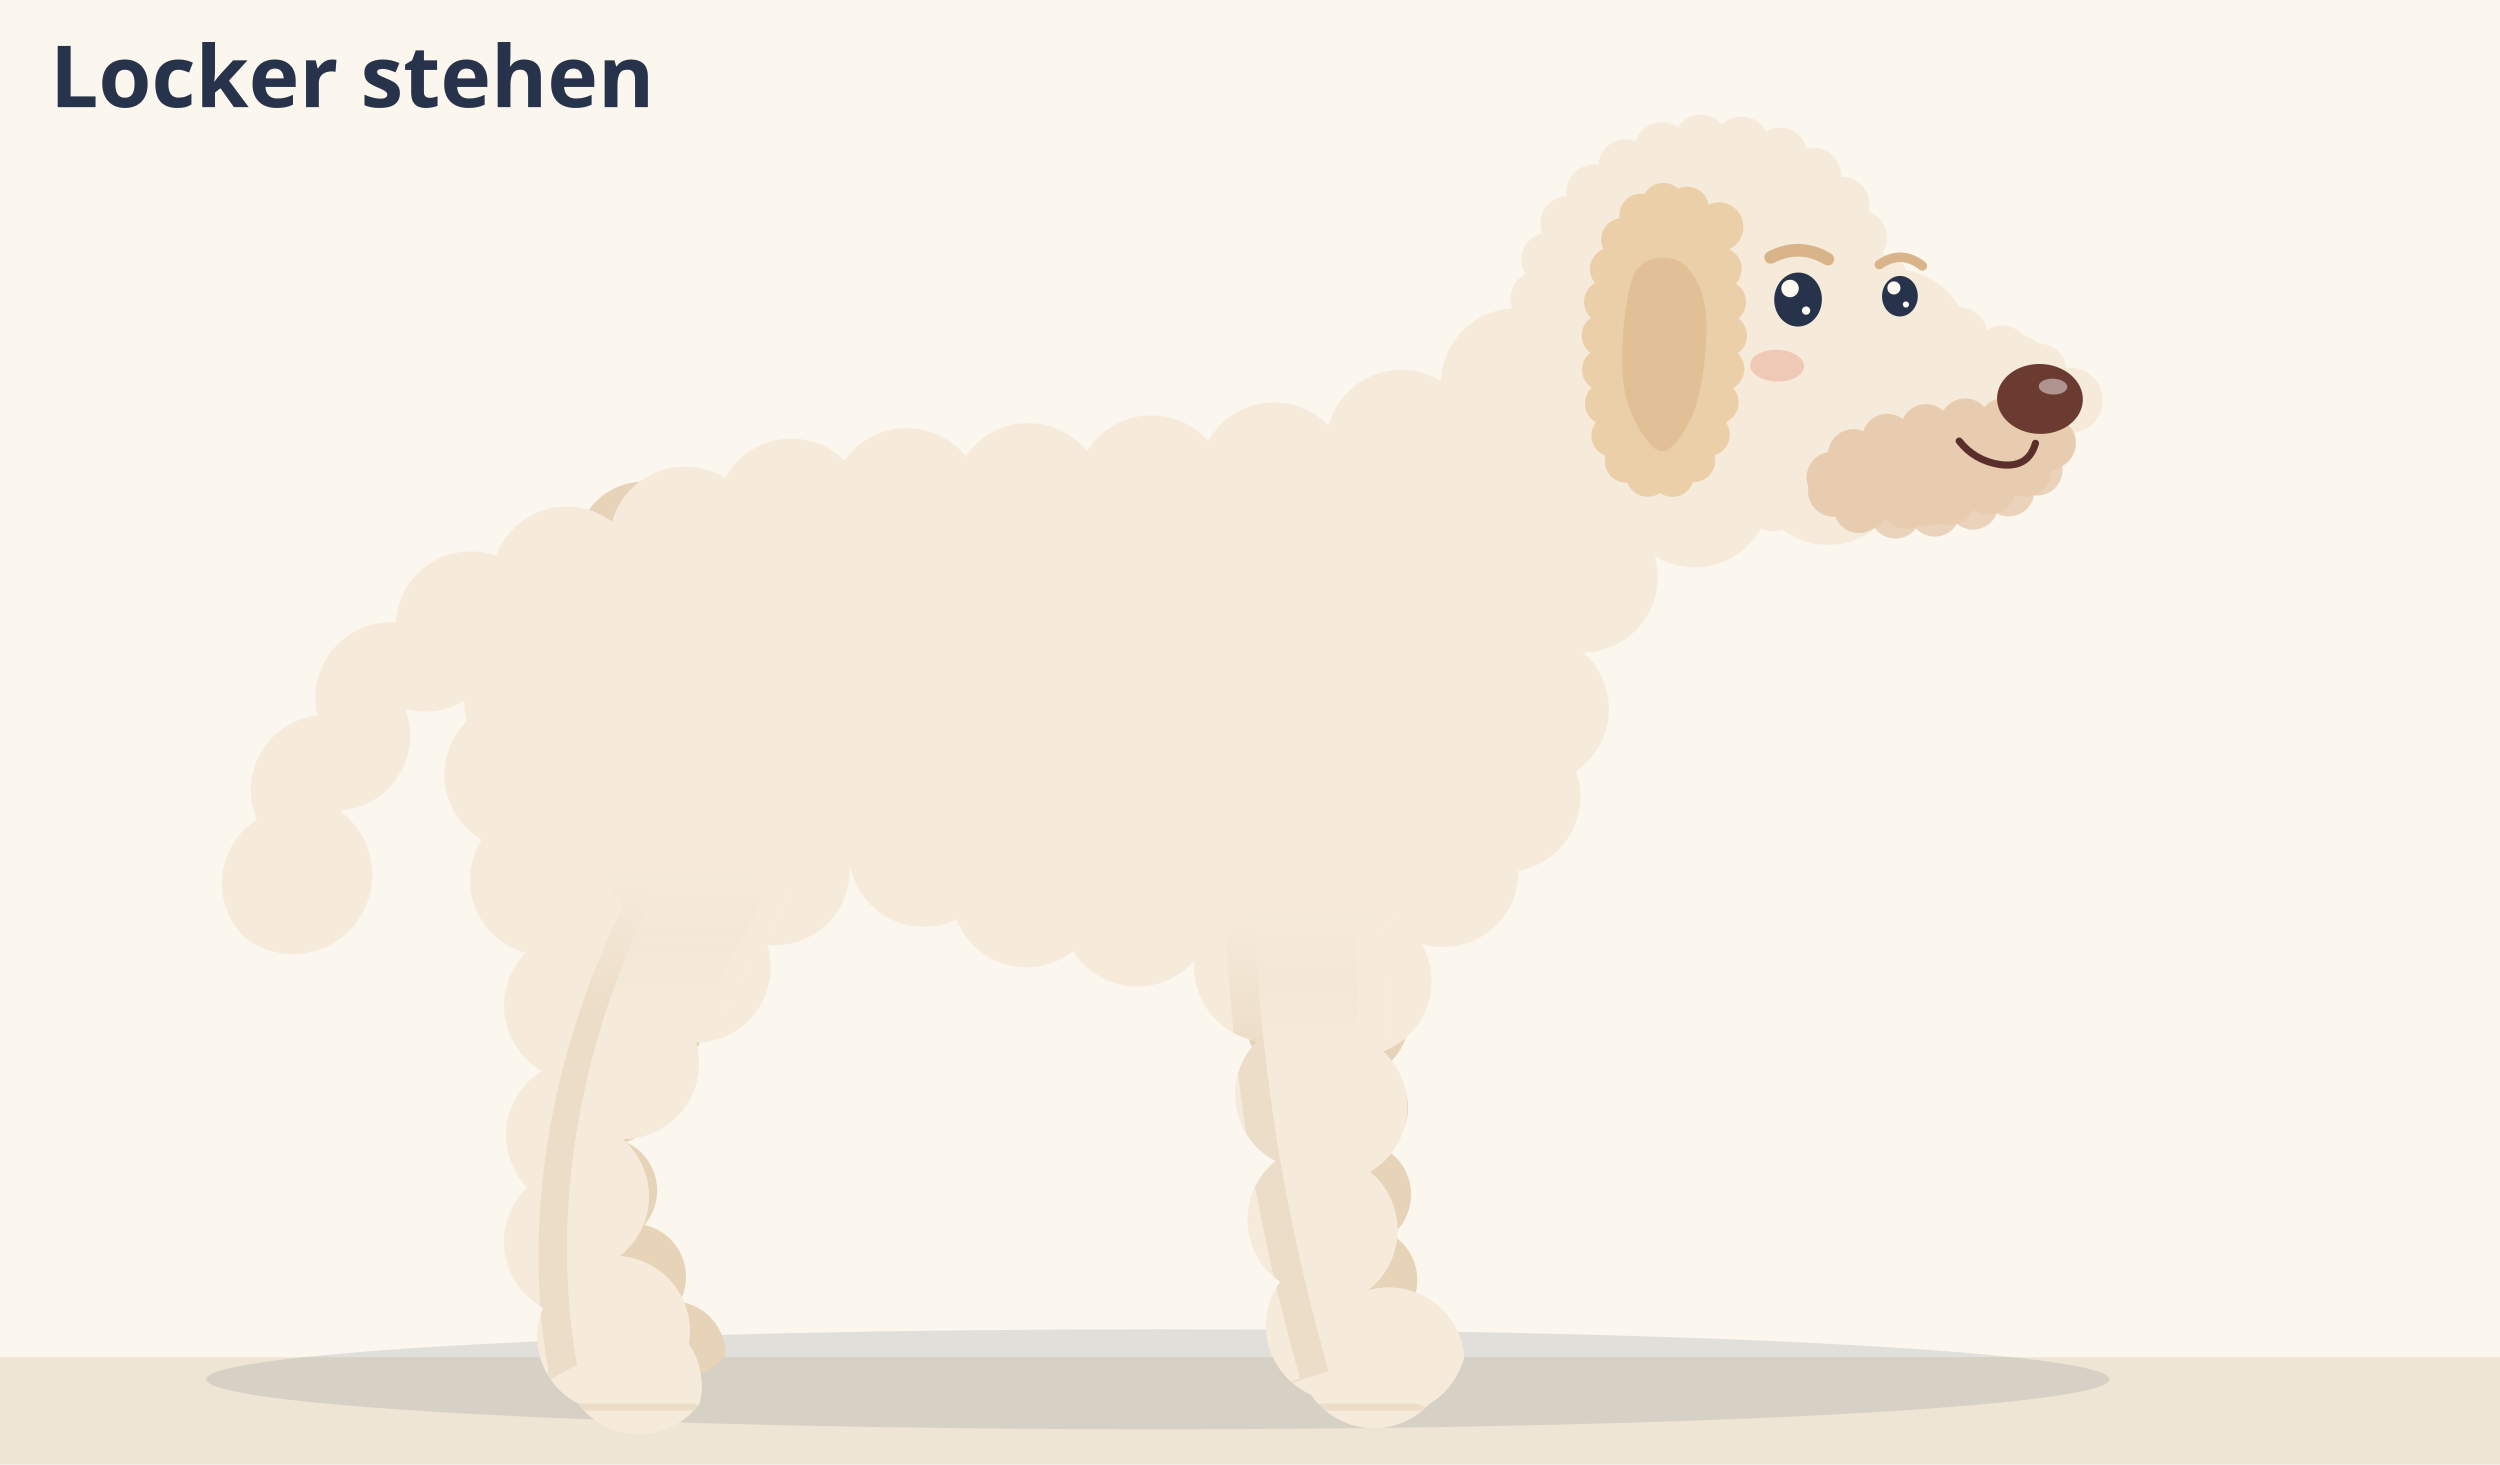
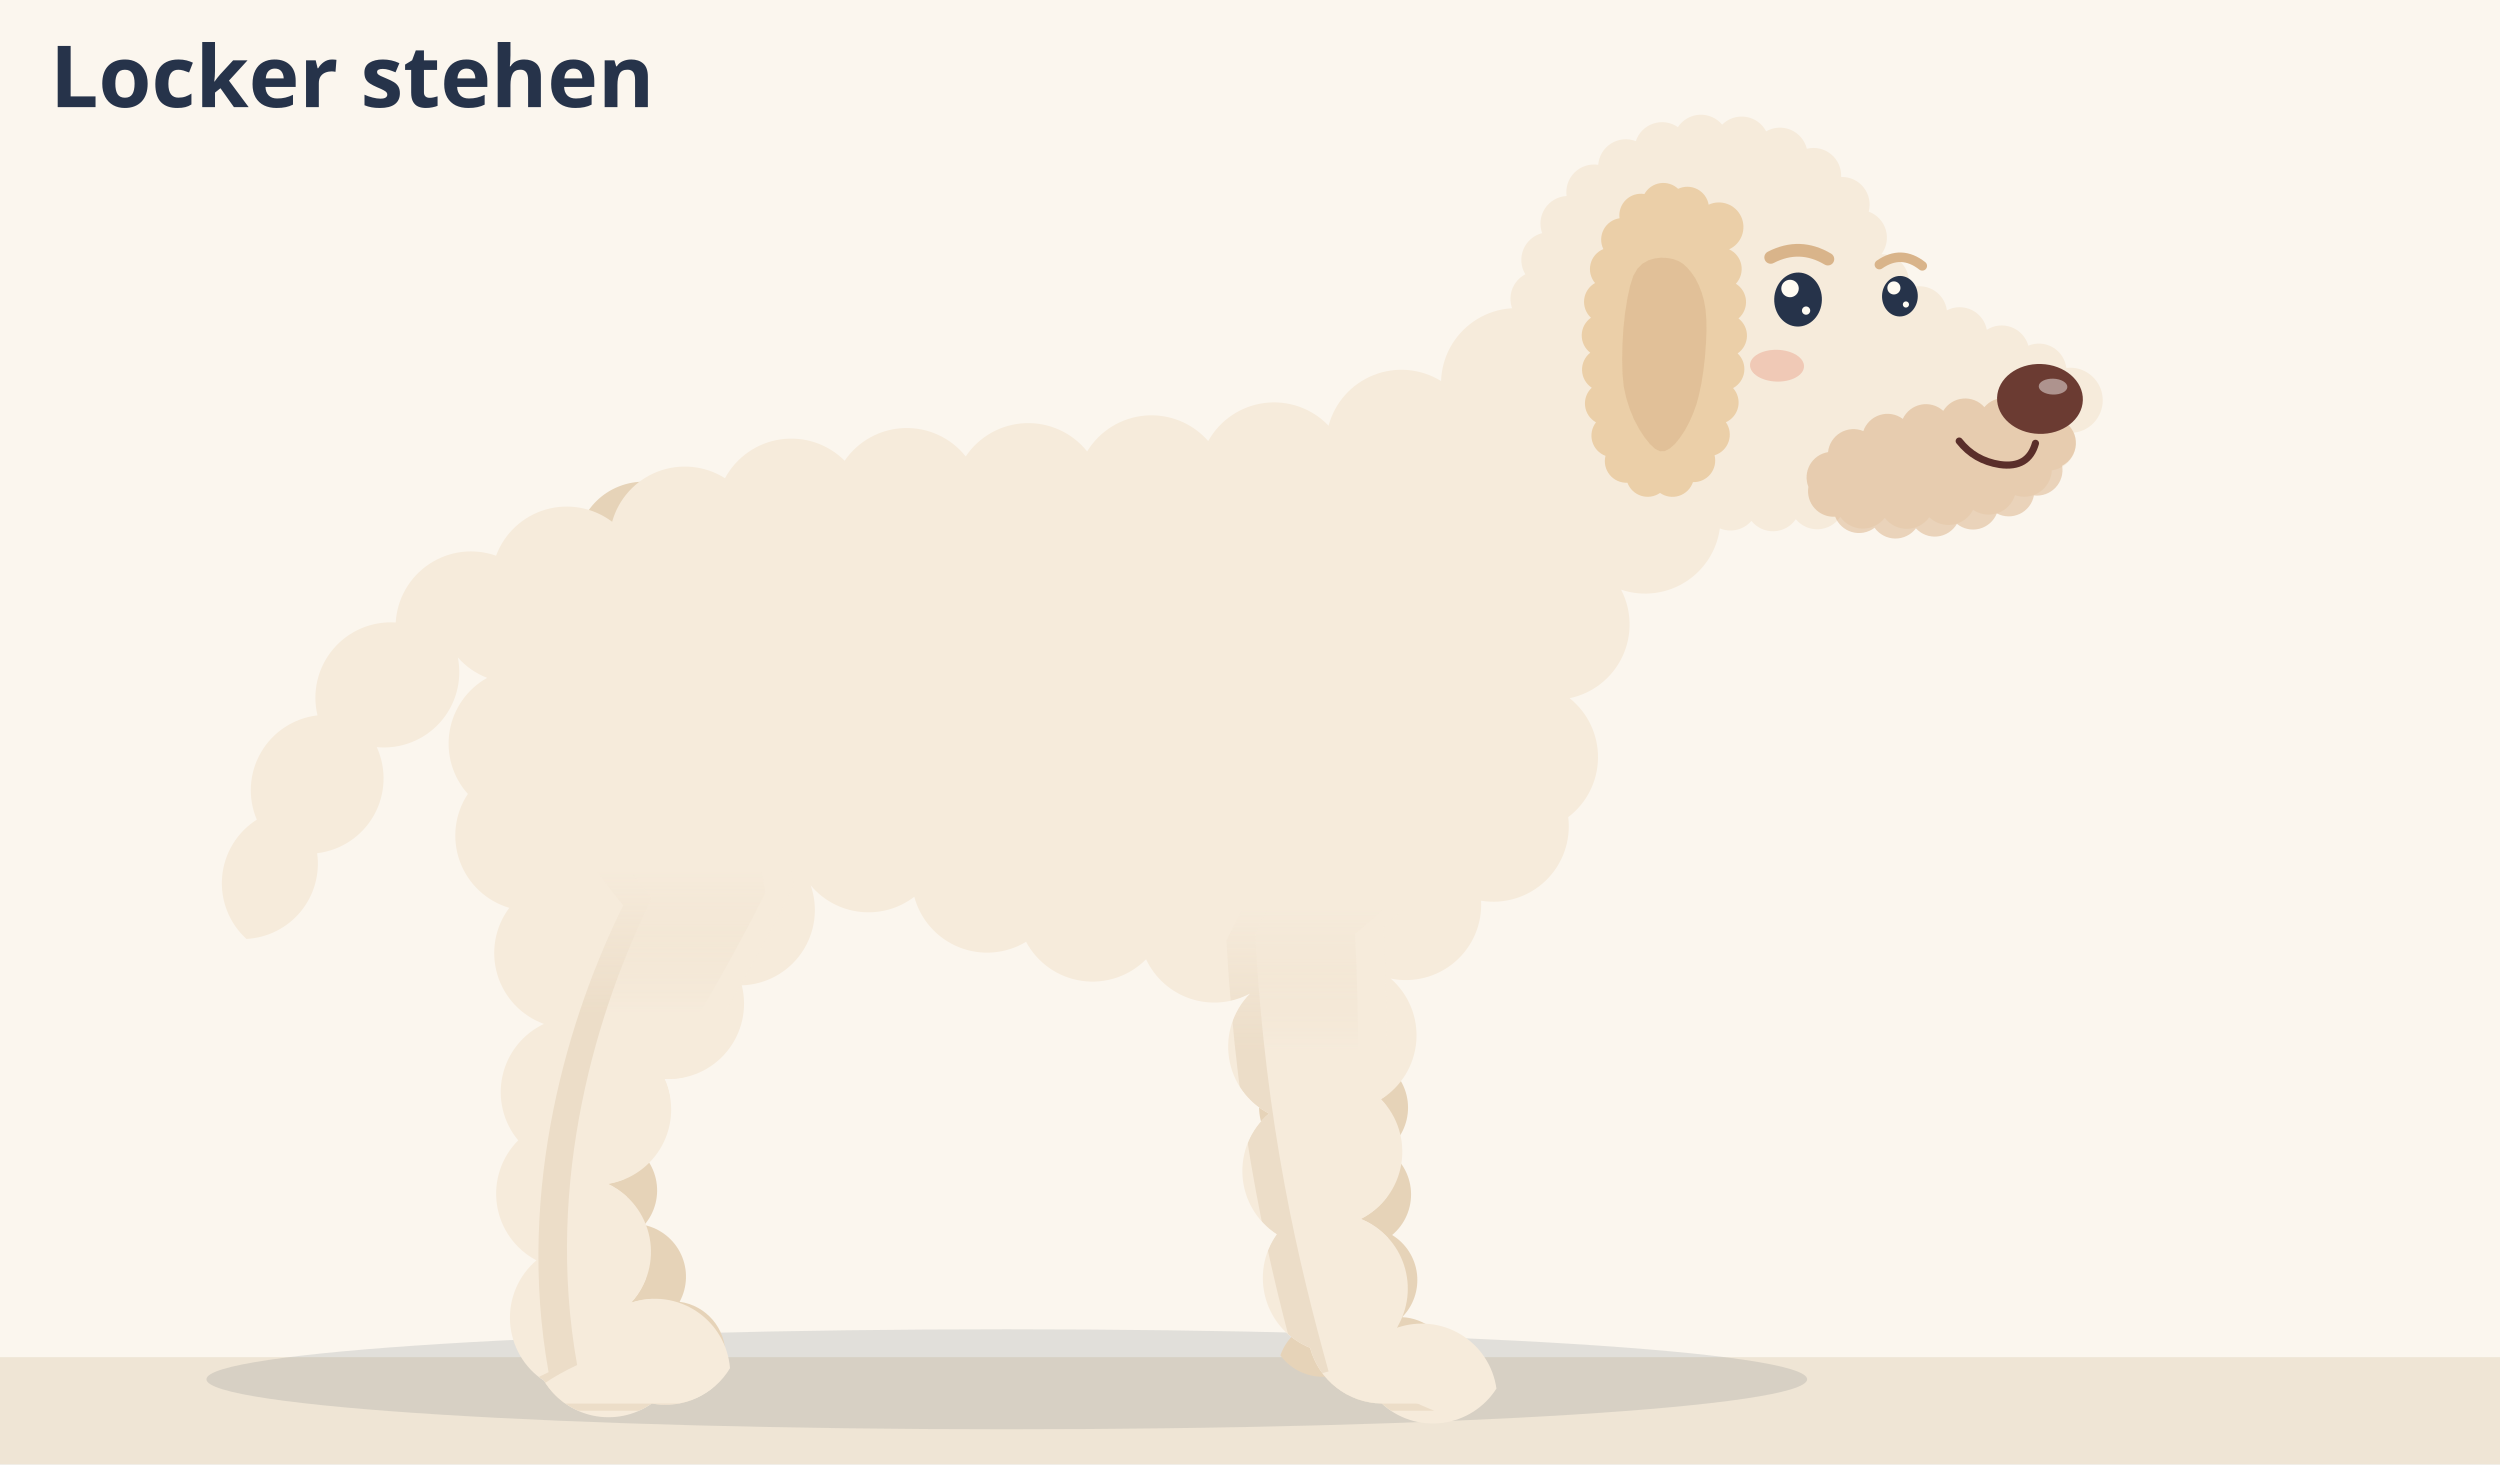
<svg xmlns="http://www.w3.org/2000/svg" viewBox="180 90 700 410">
  <rect x="180" y="90" width="700" height="410" fill="#FBF6EE" />
  <rect x="180" y="470" width="700" height="30" fill="#EFE5D5" />
  <defs>
    <clipPath id="locker-koerper">
-       <path d="M249 352.9A21.1 21.1 0 0 1 251.9 319.5A21.1 21.1 0 0 1 268.9 290.3A21.1 21.1 0 0 1 290.8 264.3A21.1 21.1 0 0 1 318.9 245.6A21.1 21.1 0 0 1 351.4 236.1A21.1 21.1 0 0 1 383 223.9A21.1 21.1 0 0 1 416.5 219A21.1 21.1 0 0 1 450.4 217.8A21.1 21.1 0 0 1 484.4 216.4A21.1 21.1 0 0 1 518.3 213.5A21.1 21.1 0 0 1 552 209.2A21.1 21.1 0 0 1 583.5 196.7A21.1 21.1 0 0 1 611.4 177.4A21.1 21.1 0 0 1 638.8 158.1A21.1 21.1 0 0 1 672 152.8A21.1 21.1 0 0 1 702 167.1A21.1 21.1 0 0 1 731.2 183.6A21.1 21.1 0 0 1 759.6 201A21.1 21.1 0 0 1 739.1 222.1A21.1 21.1 0 0 1 708.6 234.4A21.1 21.1 0 0 1 674.8 233.8A21.1 21.1 0 0 1 643.3 245.6A21.1 21.1 0 0 1 623.4 272.7A21.1 21.1 0 0 1 621.3 305.9A21.1 21.1 0 0 1 605.2 333.8A21.1 21.1 0 0 1 578.1 354.3A21.1 21.1 0 0 1 567.3 384.4A21.1 21.1 0 0 1 563.6 418.1A21.1 21.1 0 0 1 562.8 451.4A21.1 21.1 0 0 1 590 469.9A21.1 21.1 0 0 1 580.3 483A21.1 21.1 0 0 1 547.1 480.5A21.1 21.1 0 0 1 538.4 448.9A21.1 21.1 0 0 1 537.1 415.1A21.1 21.1 0 0 1 532 381.5A21.1 21.1 0 0 1 514.4 358.9A21.1 21.1 0 0 1 480.5 356.3A21.1 21.1 0 0 1 447.8 347.5A21.1 21.1 0 0 1 417.9 331.8A21.1 21.1 0 0 1 394.9 354.6A21.1 21.1 0 0 1 374.9 381.9A21.1 21.1 0 0 1 354.3 408.9A21.1 21.1 0 0 1 353.5 441.7A21.1 21.1 0 0 1 372.9 466.3A21.1 21.1 0 0 1 375.9 483A21.1 21.1 0 0 1 341.9 483A21.1 21.1 0 0 1 332 456.2A21.1 21.1 0 0 1 327.6 422.5A21.1 21.1 0 0 1 331.7 389.9A21.1 21.1 0 0 1 327.2 356.8A21.1 21.1 0 0 1 314.9 325.1A21.1 21.1 0 0 1 310.7 291.9A21.1 21.1 0 0 1 320.2 268.4A21.1 21.1 0 0 1 293.5 288.5A21.1 21.1 0 0 1 275.1 317A21.1 21.1 0 0 1 249 352.9Z" />
+       <path d="M249 352.9A21.1 21.1 0 0 1 251.9 319.5A21.1 21.1 0 0 1 268.9 290.3A21.1 21.1 0 0 1 290.8 264.3A21.1 21.1 0 0 1 318.9 245.6A21.1 21.1 0 0 1 351.4 236.1A21.1 21.1 0 0 1 383 223.9A21.1 21.1 0 0 1 416.5 219A21.1 21.1 0 0 1 450.4 217.8A21.1 21.1 0 0 1 484.4 216.4A21.1 21.1 0 0 1 518.3 213.5A21.1 21.1 0 0 1 552 209.2A21.1 21.1 0 0 1 583.5 196.7A21.1 21.1 0 0 1 611.4 177.4A21.1 21.1 0 0 1 638.8 158.1A21.1 21.1 0 0 1 654.8 184.6A21.1 21.1 0 0 1 668.3 215.8A21.1 21.1 0 0 1 661.7 236.6A21.1 21.1 0 0 1 633.9 255.1A21.1 21.1 0 0 1 619.5 285.5A21.1 21.1 0 0 1 619.1 318.8A21.1 21.1 0 0 1 594.7 342.2A21.1 21.1 0 0 1 569.4 364A21.1 21.1 0 0 1 566.7 397.8A21.1 21.1 0 0 1 561.1 431.3A21.1 21.1 0 0 1 571.1 461.8A21.1 21.1 0 0 1 599 478.8A21.1 21.1 0 0 1 566.9 483A21.1 21.1 0 0 1 546.8 467.4A21.1 21.1 0 0 1 537.5 435.6A21.1 21.1 0 0 1 535.3 401.8A21.1 21.1 0 0 1 530 368.2A21.1 21.1 0 0 1 500.9 358.6A21.1 21.1 0 0 1 467.3 353.7A21.1 21.1 0 0 1 436 341.1A21.1 21.1 0 0 1 407 337.9A21.1 21.1 0 0 1 387.7 365.9A21.1 21.1 0 0 1 366.1 392.1A21.1 21.1 0 0 1 350.3 421.5A21.1 21.1 0 0 1 356.8 454.7A21.1 21.1 0 0 1 384.4 473.1A21.1 21.1 0 0 1 362.5 483A21.1 21.1 0 0 1 332.3 476.6A21.1 21.1 0 0 1 330.2 442.9A21.1 21.1 0 0 1 325.1 409.3A21.1 21.1 0 0 1 332.3 376.7A21.1 21.1 0 0 1 322.6 344.2A21.1 21.1 0 0 1 311 312.3A21.1 21.1 0 0 1 316.4 279.8A21.1 21.1 0 0 1 308.2 274.1A21.1 21.1 0 0 1 285.5 299.2A21.1 21.1 0 0 1 268.8 328.9A21.1 21.1 0 0 1 249 352.9Z" />
    </clipPath>
  </defs>
  <g>
-     <ellipse cx="504.2" cy="476.2" rx="266.5" ry="14" fill="#26334A" fill-opacity="0.12" />
+     <ellipse cx="461.9" cy="476.2" rx="224.1" ry="14" fill="#26334A" fill-opacity="0.12" />
    <path d="M377.8 236.8A14.8 14.8 0 0 1 386 259.2A14.8 14.8 0 0 1 392.9 281.9A14.8 14.8 0 0 1 398.6 305A14.8 14.8 0 0 1 400.5 328A14.8 14.8 0 0 1 389.2 349A14.8 14.8 0 0 1 377.1 369.5A14.8 14.8 0 0 1 364 389.3A14.8 14.8 0 0 1 355.2 409.8A14.8 14.8 0 0 1 360.4 433A14.8 14.8 0 0 1 370.3 454.5A14.8 14.8 0 0 1 383.1 469.5A14.8 14.8 0 0 1 359.3 469.5A14.8 14.8 0 0 1 335.5 469.5A14.8 14.8 0 0 1 340.6 459.1A14.8 14.8 0 0 1 339.2 436.2A14.8 14.8 0 0 1 339.4 412.4A14.8 14.8 0 0 1 342.4 388.8A14.8 14.8 0 0 1 347.9 365.7A14.8 14.8 0 0 1 355.7 343.2A14.8 14.8 0 0 1 358.1 322.4A14.8 14.8 0 0 1 344.7 302.7A14.8 14.8 0 0 1 333 282A14.8 14.8 0 0 1 322.9 260.4A14.8 14.8 0 0 1 342.7 250.7A14.8 14.8 0 0 1 377.8 236.8Z" fill="#E6D3B8" />
    <path d="M612.9 287.4A14.8 14.8 0 0 1 598 306A14.8 14.8 0 0 1 581.6 323.2A14.8 14.8 0 0 1 567.6 340.7A14.8 14.8 0 0 1 568.2 364.4A14.8 14.8 0 0 1 568.2 388.2A14.8 14.8 0 0 1 568.3 412A14.8 14.8 0 0 1 569.8 435.8A14.8 14.8 0 0 1 572.6 458.8A14.8 14.8 0 0 1 586.1 469.5A14.8 14.8 0 0 1 562.3 469.5A14.8 14.8 0 0 1 538.5 469.5A14.8 14.8 0 0 1 551.7 459.6A14.8 14.8 0 0 1 545.7 436.5A14.8 14.8 0 0 1 540.7 413.3A14.8 14.8 0 0 1 536.7 389.8A14.8 14.8 0 0 1 533.7 366.2A14.8 14.8 0 0 1 531.8 342.5A14.8 14.8 0 0 1 540.1 320.8A14.8 14.8 0 0 1 551.5 299.9A14.8 14.8 0 0 1 563.6 279.4A14.8 14.8 0 0 1 577.3 263A14.8 14.8 0 0 1 612.9 287.4Z" fill="#E6D3B8" />
-     <path d="M249 352.9A21.1 21.1 0 0 1 251.9 319.5A21.1 21.1 0 0 1 268.9 290.3A21.1 21.1 0 0 1 290.8 264.3A21.1 21.1 0 0 1 318.9 245.6A21.1 21.1 0 0 1 351.4 236.1A21.1 21.1 0 0 1 383 223.9A21.1 21.1 0 0 1 416.5 219A21.1 21.1 0 0 1 450.4 217.8A21.1 21.1 0 0 1 484.4 216.4A21.1 21.1 0 0 1 518.3 213.5A21.1 21.1 0 0 1 552 209.2A21.1 21.1 0 0 1 583.5 196.7A21.1 21.1 0 0 1 611.4 177.4A21.1 21.1 0 0 1 638.8 158.1A21.1 21.1 0 0 1 672 152.8A21.1 21.1 0 0 1 702 167.1A21.1 21.1 0 0 1 731.2 183.6A21.1 21.1 0 0 1 759.6 201A21.1 21.1 0 0 1 739.1 222.1A21.1 21.1 0 0 1 708.6 234.4A21.1 21.1 0 0 1 674.8 233.8A21.1 21.1 0 0 1 643.3 245.6A21.1 21.1 0 0 1 623.4 272.7A21.1 21.1 0 0 1 621.3 305.9A21.1 21.1 0 0 1 605.2 333.8A21.1 21.1 0 0 1 578.1 354.3A21.1 21.1 0 0 1 567.3 384.4A21.1 21.1 0 0 1 563.6 418.1A21.1 21.1 0 0 1 562.8 451.4A21.1 21.1 0 0 1 590 469.9A21.1 21.1 0 0 1 580.3 483A21.1 21.1 0 0 1 547.1 480.5A21.1 21.1 0 0 1 538.4 448.9A21.1 21.1 0 0 1 537.1 415.1A21.1 21.1 0 0 1 532 381.5A21.1 21.1 0 0 1 514.4 358.9A21.1 21.1 0 0 1 480.5 356.3A21.1 21.1 0 0 1 447.8 347.5A21.1 21.1 0 0 1 417.9 331.8A21.1 21.1 0 0 1 394.9 354.6A21.1 21.1 0 0 1 374.9 381.9A21.1 21.1 0 0 1 354.3 408.9A21.1 21.1 0 0 1 353.5 441.7A21.1 21.1 0 0 1 372.9 466.3A21.1 21.1 0 0 1 375.9 483A21.1 21.1 0 0 1 341.9 483A21.1 21.1 0 0 1 332 456.2A21.1 21.1 0 0 1 327.6 422.5A21.1 21.1 0 0 1 331.7 389.9A21.1 21.1 0 0 1 327.2 356.8A21.1 21.1 0 0 1 314.9 325.1A21.1 21.1 0 0 1 310.7 291.9A21.1 21.1 0 0 1 320.2 268.4A21.1 21.1 0 0 1 293.5 288.5A21.1 21.1 0 0 1 275.1 317A21.1 21.1 0 0 1 249 352.9Z" fill="#F6EBDB" />
+     <path d="M249 352.9A21.1 21.1 0 0 1 251.9 319.5A21.1 21.1 0 0 1 268.9 290.3A21.1 21.1 0 0 1 290.8 264.3A21.1 21.1 0 0 1 318.9 245.6A21.1 21.1 0 0 1 351.4 236.1A21.1 21.1 0 0 1 383 223.9A21.1 21.1 0 0 1 416.5 219A21.1 21.1 0 0 1 450.4 217.8A21.1 21.1 0 0 1 484.4 216.4A21.1 21.1 0 0 1 518.3 213.5A21.1 21.1 0 0 1 552 209.2A21.1 21.1 0 0 1 583.5 196.7A21.1 21.1 0 0 1 611.4 177.4A21.1 21.1 0 0 1 638.8 158.1A21.1 21.1 0 0 1 654.8 184.6A21.1 21.1 0 0 1 668.3 215.8A21.1 21.1 0 0 1 661.7 236.6A21.1 21.1 0 0 1 633.9 255.1A21.1 21.1 0 0 1 619.5 285.5A21.1 21.1 0 0 1 619.1 318.8A21.1 21.1 0 0 1 594.7 342.2A21.1 21.1 0 0 1 569.4 364A21.1 21.1 0 0 1 566.7 397.8A21.1 21.1 0 0 1 561.1 431.3A21.1 21.1 0 0 1 571.1 461.8A21.1 21.1 0 0 1 599 478.8A21.1 21.1 0 0 1 566.9 483A21.1 21.1 0 0 1 546.8 467.4A21.1 21.1 0 0 1 537.5 435.6A21.1 21.1 0 0 1 535.3 401.8A21.1 21.1 0 0 1 530 368.2A21.1 21.1 0 0 1 500.9 358.6A21.1 21.1 0 0 1 467.3 353.7A21.1 21.1 0 0 1 436 341.1A21.1 21.1 0 0 1 407 337.9A21.1 21.1 0 0 1 387.7 365.9A21.1 21.1 0 0 1 366.1 392.1A21.1 21.1 0 0 1 350.3 421.5A21.1 21.1 0 0 1 356.8 454.7A21.1 21.1 0 0 1 384.4 473.1A21.1 21.1 0 0 1 362.5 483A21.1 21.1 0 0 1 332.3 476.6A21.1 21.1 0 0 1 330.2 442.9A21.1 21.1 0 0 1 325.1 409.3A21.1 21.1 0 0 1 332.3 376.7A21.1 21.1 0 0 1 322.6 344.2A21.1 21.1 0 0 1 311 312.3A21.1 21.1 0 0 1 316.4 279.8A21.1 21.1 0 0 1 308.2 274.1A21.1 21.1 0 0 1 285.5 299.2A21.1 21.1 0 0 1 268.8 328.9A21.1 21.1 0 0 1 249 352.9Z" fill="#F6EBDB" />
    <linearGradient id="locker-nah-hind-schatten-v" gradientUnits="userSpaceOnUse" x1="0" y1="333.8" x2="0" y2="373.8">
      <stop offset="0" stop-color="#fff" stop-opacity="0" />
      <stop offset="1" stop-color="#fff" />
    </linearGradient>
    <mask id="locker-nah-hind-schatten">
      <rect x="-2000" y="333.8" width="6000" height="3000" fill="url(#locker-nah-hind-schatten-v)" />
    </mask>
    <g clip-path="url(#locker-koerper)">
      <g mask="url(#locker-nah-hind-schatten)">
        <path d="M369.8 252.3C387.6 295.5 394.3 340 394.3 340C370 388.4 346 418.6 346 418.6C351.1 447.1 355.3 470.4 377.5 485L320.5 485C318.5 481.1 333.6 474.2 333.6 474.2C324.3 422.4 339.5 373.8 354.5 343.5C354.5 343.5 332 317.5 314.2 274.3Z" fill="#ECDDC8" />
      </g>
    </g>
    <linearGradient id="locker-nah-hind-v" gradientUnits="userSpaceOnUse" x1="0" y1="333.8" x2="0" y2="373.8">
      <stop offset="0" stop-color="#fff" stop-opacity="0" />
      <stop offset="1" stop-color="#fff" />
    </linearGradient>
    <mask id="locker-nah-hind">
      <rect x="-2000" y="333.8" width="6000" height="3000" fill="url(#locker-nah-hind-v)" />
    </mask>
    <g clip-path="url(#locker-koerper)">
      <g mask="url(#locker-nah-hind)">
        <path d="M377.8 250.3C395.6 293.5 402.3 338 402.3 338C378 386.4 354 416.6 354 416.6C359.1 445.1 363.3 468.4 385.5 483L328.5 483C326.5 479.1 341.6 472.2 341.6 472.2C332.3 420.4 347.5 371.8 362.5 341.5C362.5 341.5 340 315.5 322.2 272.3Z" fill="#F6EBDB" />
      </g>
    </g>
    <linearGradient id="locker-nah-front-schatten-v" gradientUnits="userSpaceOnUse" x1="0" y1="344.4" x2="0" y2="384.4">
      <stop offset="0" stop-color="#fff" stop-opacity="0" />
      <stop offset="1" stop-color="#fff" />
    </linearGradient>
    <mask id="locker-nah-front-schatten">
      <rect x="-2000" y="344.4" width="6000" height="3000" fill="url(#locker-nah-front-schatten-v)" />
    </mask>
    <g clip-path="url(#locker-koerper)">
      <g mask="url(#locker-nah-front-schatten)">
        <path d="M604.9 302.9C584.8 331 559.4 351.5 559.4 351.5C562.1 401.3 556.9 440.1 565.2 470.5C558.6 476.2 581.6 485 581.6 485L527.6 485C524.6 481.1 544 476 544 476C535.6 445.7 526.4 407.6 523.4 353.3C523.4 353.3 547.1 305.2 567.2 277.1Z" fill="#ECDDC8" />
      </g>
    </g>
    <linearGradient id="locker-nah-front-v" gradientUnits="userSpaceOnUse" x1="0" y1="344.4" x2="0" y2="384.4">
      <stop offset="0" stop-color="#fff" stop-opacity="0" />
      <stop offset="1" stop-color="#fff" />
    </linearGradient>
    <mask id="locker-nah-front">
      <rect x="-2000" y="344.4" width="6000" height="3000" fill="url(#locker-nah-front-v)" />
    </mask>
    <g clip-path="url(#locker-koerper)">
      <g mask="url(#locker-nah-front)">
        <path d="M612.9 300.9C592.8 329 567.4 349.5 567.4 349.5C570.1 399.3 564.9 438.1 573.2 468.5C566.6 474.2 589.6 483 589.6 483L535.6 483C532.6 479.1 552 474 552 474C543.6 443.7 534.4 405.6 531.4 351.3C531.4 351.3 555.1 303.2 575.2 275.1Z" fill="#F6EBDB" />
      </g>
    </g>
    <g transform="translate(752 204.4) rotate(1.7) scale(-0.445 0.445)">
      <g class="l-kopf l-k-freundlich">
        <path d="M-14 -26A17.4 17.4 0 0 1 10.3 -39.3A17.4 17.4 0 0 1 36.7 -48.5A17.4 17.4 0 0 1 62.2 -60A17.4 17.4 0 0 1 87 -72.9A17.4 17.4 0 0 1 104.4 -94.1A17.4 17.4 0 0 1 113.2 -120.6A17.4 17.4 0 0 1 131.2 -141.9A17.4 17.4 0 0 1 153.3 -159A17.4 17.4 0 0 1 179.2 -169.2A17.4 17.4 0 0 1 207 -172.6A17.4 17.4 0 0 1 234.8 -170.2A17.4 17.4 0 0 1 261 -160.6A17.4 17.4 0 0 1 284.2 -145A17.4 17.4 0 0 1 303.5 -124.8A17.4 17.4 0 0 1 318.2 -101A17.4 17.4 0 0 1 328 -74.8A17.4 17.4 0 0 1 331.6 -47.1A17.4 17.4 0 0 1 329.9 -19.2A17.4 17.4 0 0 1 322.8 7.8A17.4 17.4 0 0 1 309.4 32.3A17.4 17.4 0 0 1 288.7 50.9A17.4 17.4 0 0 1 263.8 63.8A17.4 17.4 0 0 1 236.9 71.4A17.4 17.4 0 0 1 209.2 74.8A17.4 17.4 0 0 1 181.2 76.1A17.4 17.4 0 0 1 153.3 74.2A17.4 17.4 0 0 1 125.4 71.9A17.4 17.4 0 0 1 97.4 71.7A17.4 17.4 0 0 1 69.4 70.5A17.4 17.4 0 0 1 42 65A17.4 17.4 0 0 1 15.9 55A17.4 17.4 0 0 1 -6.8 38.7A17.4 17.4 0 0 1 -20 14.6A17.4 17.4 0 0 1 -14 -26Z" fill="#F6EBDB" />
        <path d="M-14 8A16.1 16.1 0 0 1 10.8 1.1A16.1 16.1 0 0 1 36.8 0.2A16.1 16.1 0 0 1 62.6 3.3A16.1 16.1 0 0 1 87.9 9.1A16.1 16.1 0 0 1 112.5 17.5A16.1 16.1 0 0 1 134.3 31.4A16.1 16.1 0 0 1 146 53.6A16.1 16.1 0 0 1 128.6 71.9A16.1 16.1 0 0 1 103.6 78.1A16.1 16.1 0 0 1 77.6 77.7A16.1 16.1 0 0 1 51.9 74.1A16.1 16.1 0 0 1 27 66.8A16.1 16.1 0 0 1 4 54.8A16.1 16.1 0 0 1 -13.2 35.6A16.1 16.1 0 0 1 -14 8Z" fill="#D2A374" fill-opacity=".42" />
        <ellipse cx="168" cy="-22" rx="17" ry="10" fill="#E07A5F" fill-opacity=".3" />
        <g class="l-augen l-a-freundlich">
          <ellipse cx="92" cy="-68" rx="11.25" ry="12.75" fill="#26334A" />
          <circle cx="95.938" cy="-73.1" r="4.125" fill="#FFFBF2" />
          <circle cx="88.062" cy="-62.9" r="1.95" fill="#FFFBF2" />
          <ellipse cx="156" cy="-64" rx="15" ry="17" fill="#26334A" />
          <circle cx="161.25" cy="-70.8" r="5.5" fill="#FFFBF2" />
          <circle cx="150.75" cy="-57.2" r="2.6" fill="#FFFBF2" />
        </g>
        <g class="l-brauen l-b-freundlich">
          <path d="M78.5 -87.5Q92 -97.5 105.5 -87.5" stroke="#D9B48A" stroke-width="6" stroke-linecap="round" fill="none" />
          <path d="M138 -90Q156 -100 174 -90" stroke="#D9B48A" stroke-width="8" stroke-linecap="round" fill="none" />
        </g>
        <path d="M4 22q4 16 22 14q16 -2 26 -14" stroke="#5A2E2A" stroke-width="4.5" stroke-linecap="round" fill="none" />
        <g class="l-nase l-n-freundlich">
          <ellipse cx="2" cy="-6" rx="27" ry="22" fill="#6B3B32" />
          <ellipse cx="-6" cy="-14" rx="9" ry="5" fill="#FFFFFF" fill-opacity=".45" />
        </g>
        <g class="l-ohr l-o-freundlich">
          <g transform="translate(240 -116) rotate(0)">
            <path d="M-26 -6A13.6 13.6 0 0 1 -6.5 -15.4A13.6 13.6 0 0 1 14.6 -11.5A13.6 13.6 0 0 1 29.8 4.2A13.6 13.6 0 0 1 39.4 23.9A13.6 13.6 0 0 1 44 45.4A13.6 13.6 0 0 1 45.9 67.3A13.6 13.6 0 0 1 45.7 89.3A13.6 13.6 0 0 1 44.1 111.3A13.6 13.6 0 0 1 40.8 133A13.6 13.6 0 0 1 34.2 153.9A13.6 13.6 0 0 1 19.9 170.4A13.6 13.6 0 0 1 -0.8 176.2A13.6 13.6 0 0 1 -21.3 168.8A13.6 13.6 0 0 1 -34.4 151.5A13.6 13.6 0 0 1 -40.9 130.5A13.6 13.6 0 0 1 -44.8 108.9A13.6 13.6 0 0 1 -47 87A13.6 13.6 0 0 1 -46.9 65A13.6 13.6 0 0 1 -44.6 43.2A13.6 13.6 0 0 1 -39.7 21.7A13.6 13.6 0 0 1 -26 -6Z" fill="#EBCFA8" />
            <path d="M-8 30L-4.8 28.9L-1.1 28.3L2.8 28.2L6.9 28.8L10.8 30.1L14.5 32.3L17.6 35.6L20 40L21.8 46.1L23.3 54L24.5 63.2L25.3 73.1L25.6 83.3L25.5 93.2L25 102.3L24 110L22.3 116.9L19.9 123.8L17 130.3L13.6 136.3L10.1 141.4L6.5 145.6L3.1 148.6L0 150L-3 149.8L-6.1 148.1L-9.2 145.2L-12.2 141.3L-15.2 136.5L-17.8 131.3L-20.1 125.7L-22 120L-23.5 113.7L-24.8 106.4L-25.8 98.4L-26.5 90L-26.9 81.6L-27 73.6L-26.7 66.3L-26 60L-24.9 54.5L-23.3 49.5L-21.3 44.8L-19 40.6L-16.4 37L-13.7 34L-10.9 31.6Z" fill="#D9B48A" fill-opacity=".55" />
          </g>
        </g>
      </g>
    </g>
  </g>
  <text x="194" y="120" font-family="sans-serif" font-size="24" font-weight="700" fill="#26334a">Locker stehen</text>
</svg>
